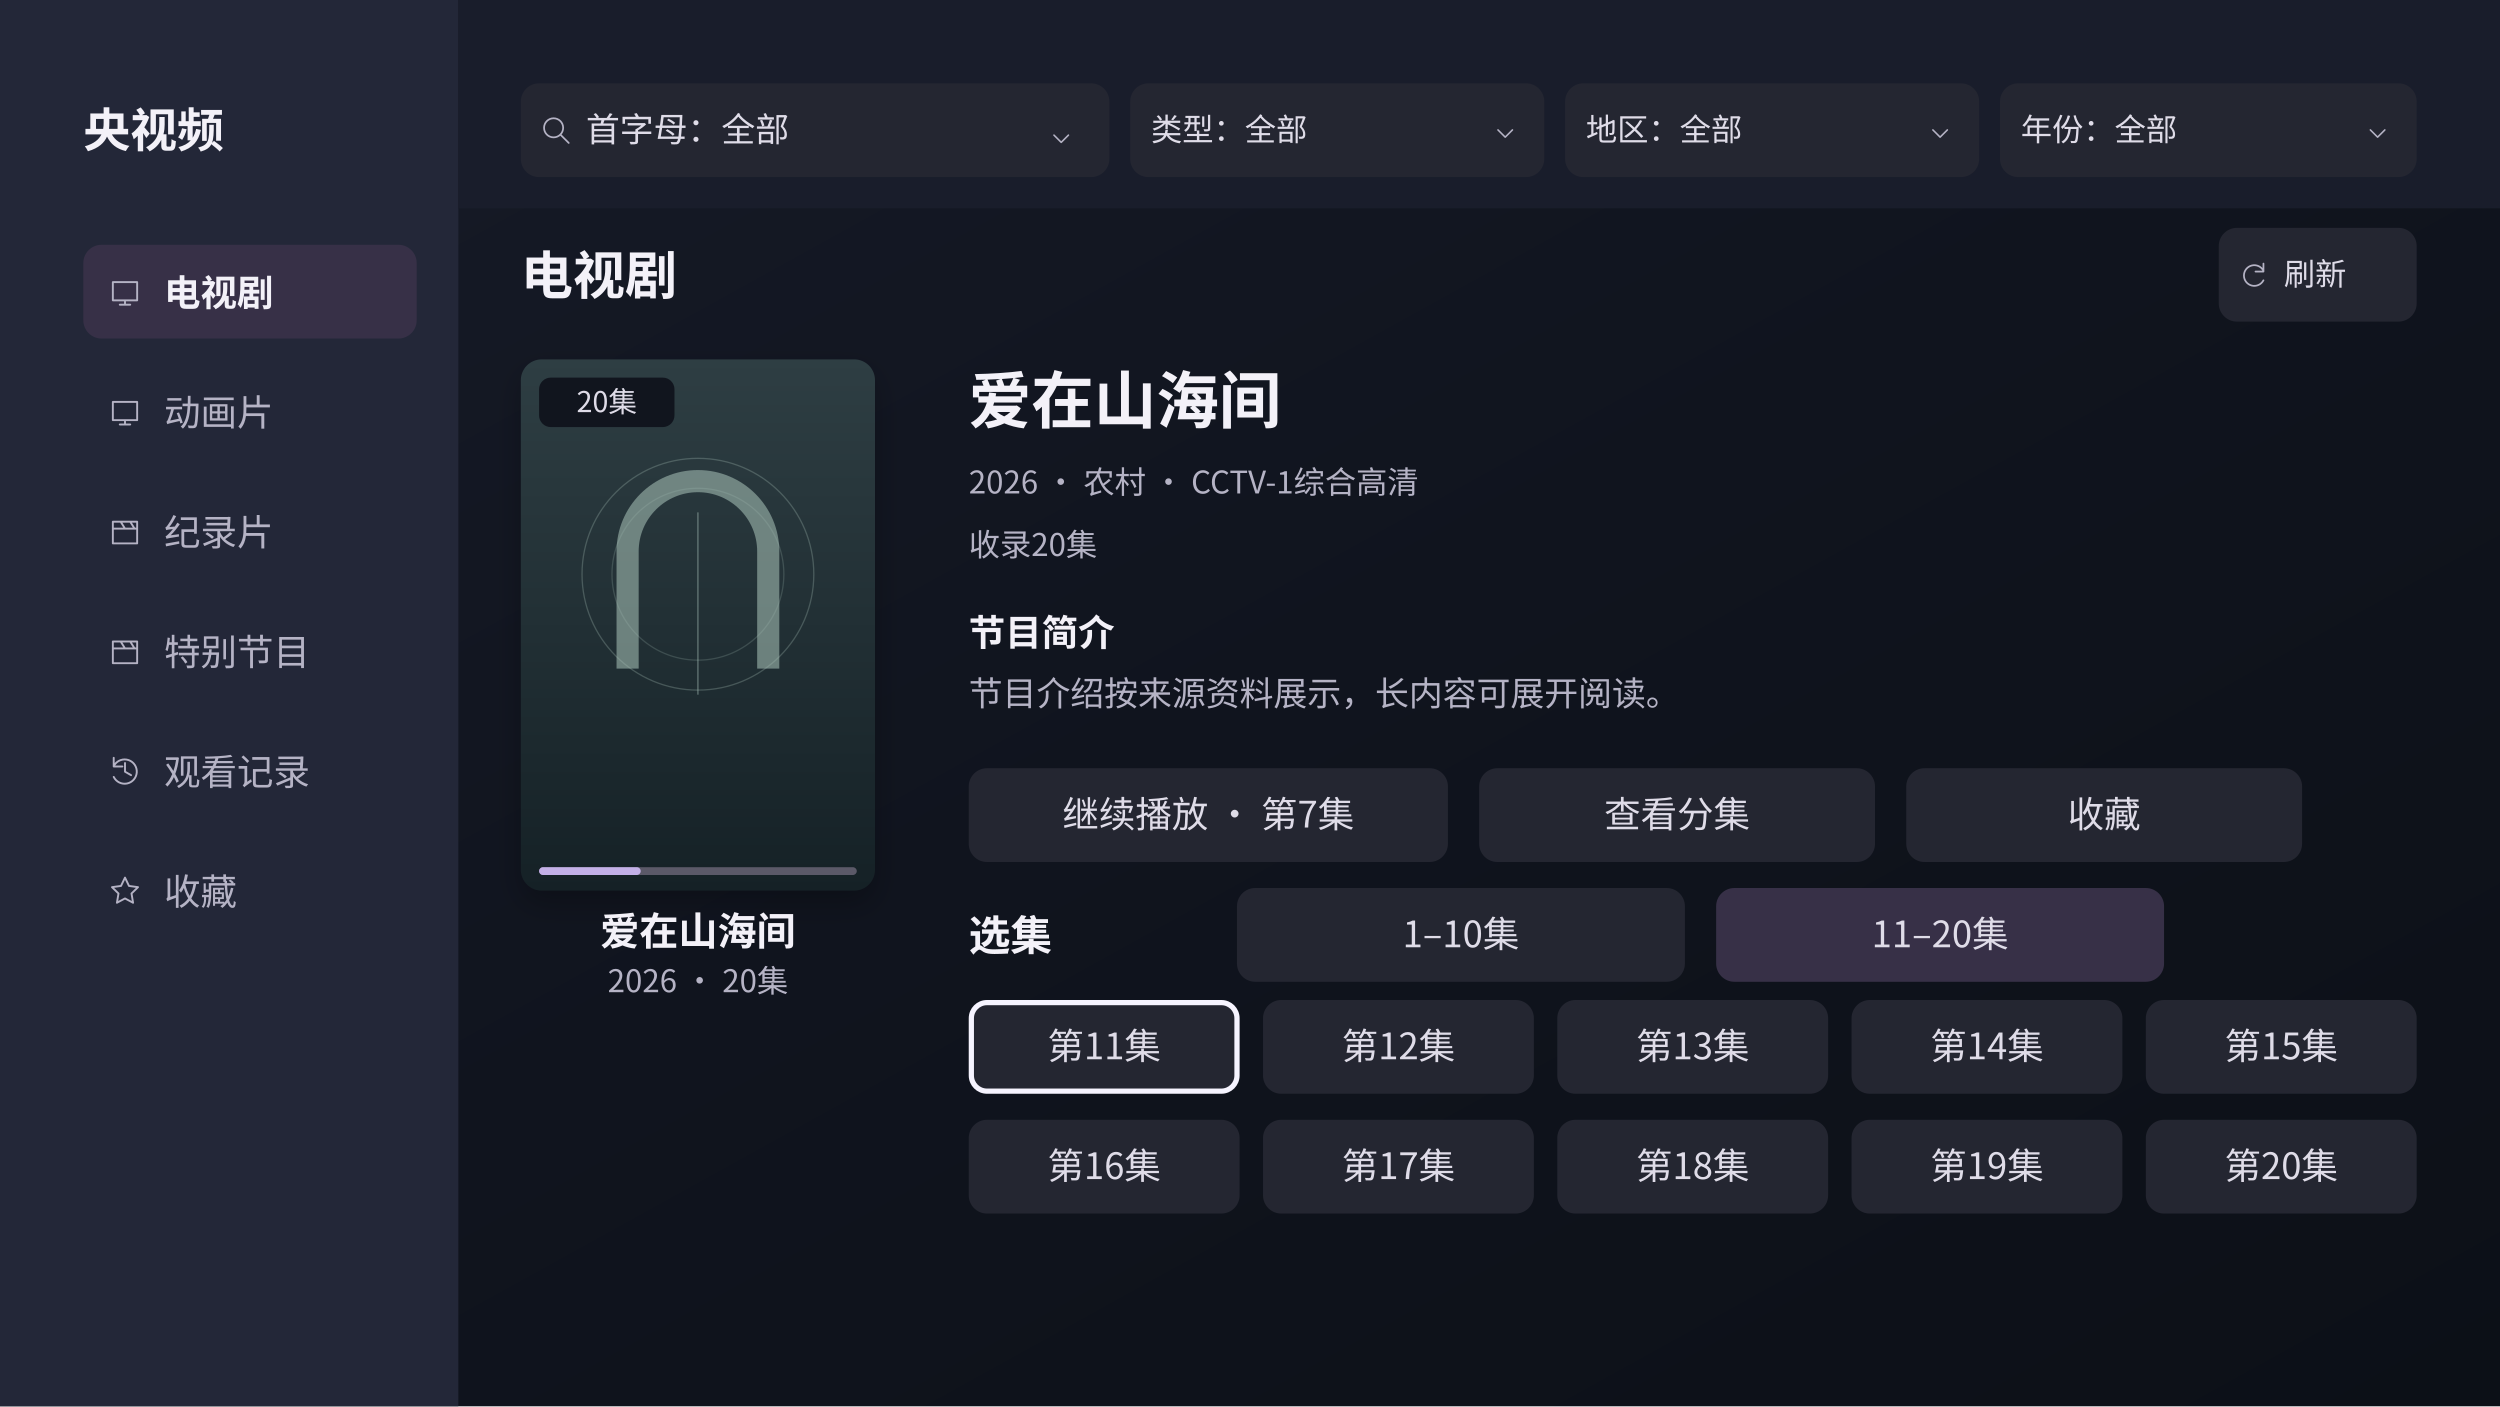
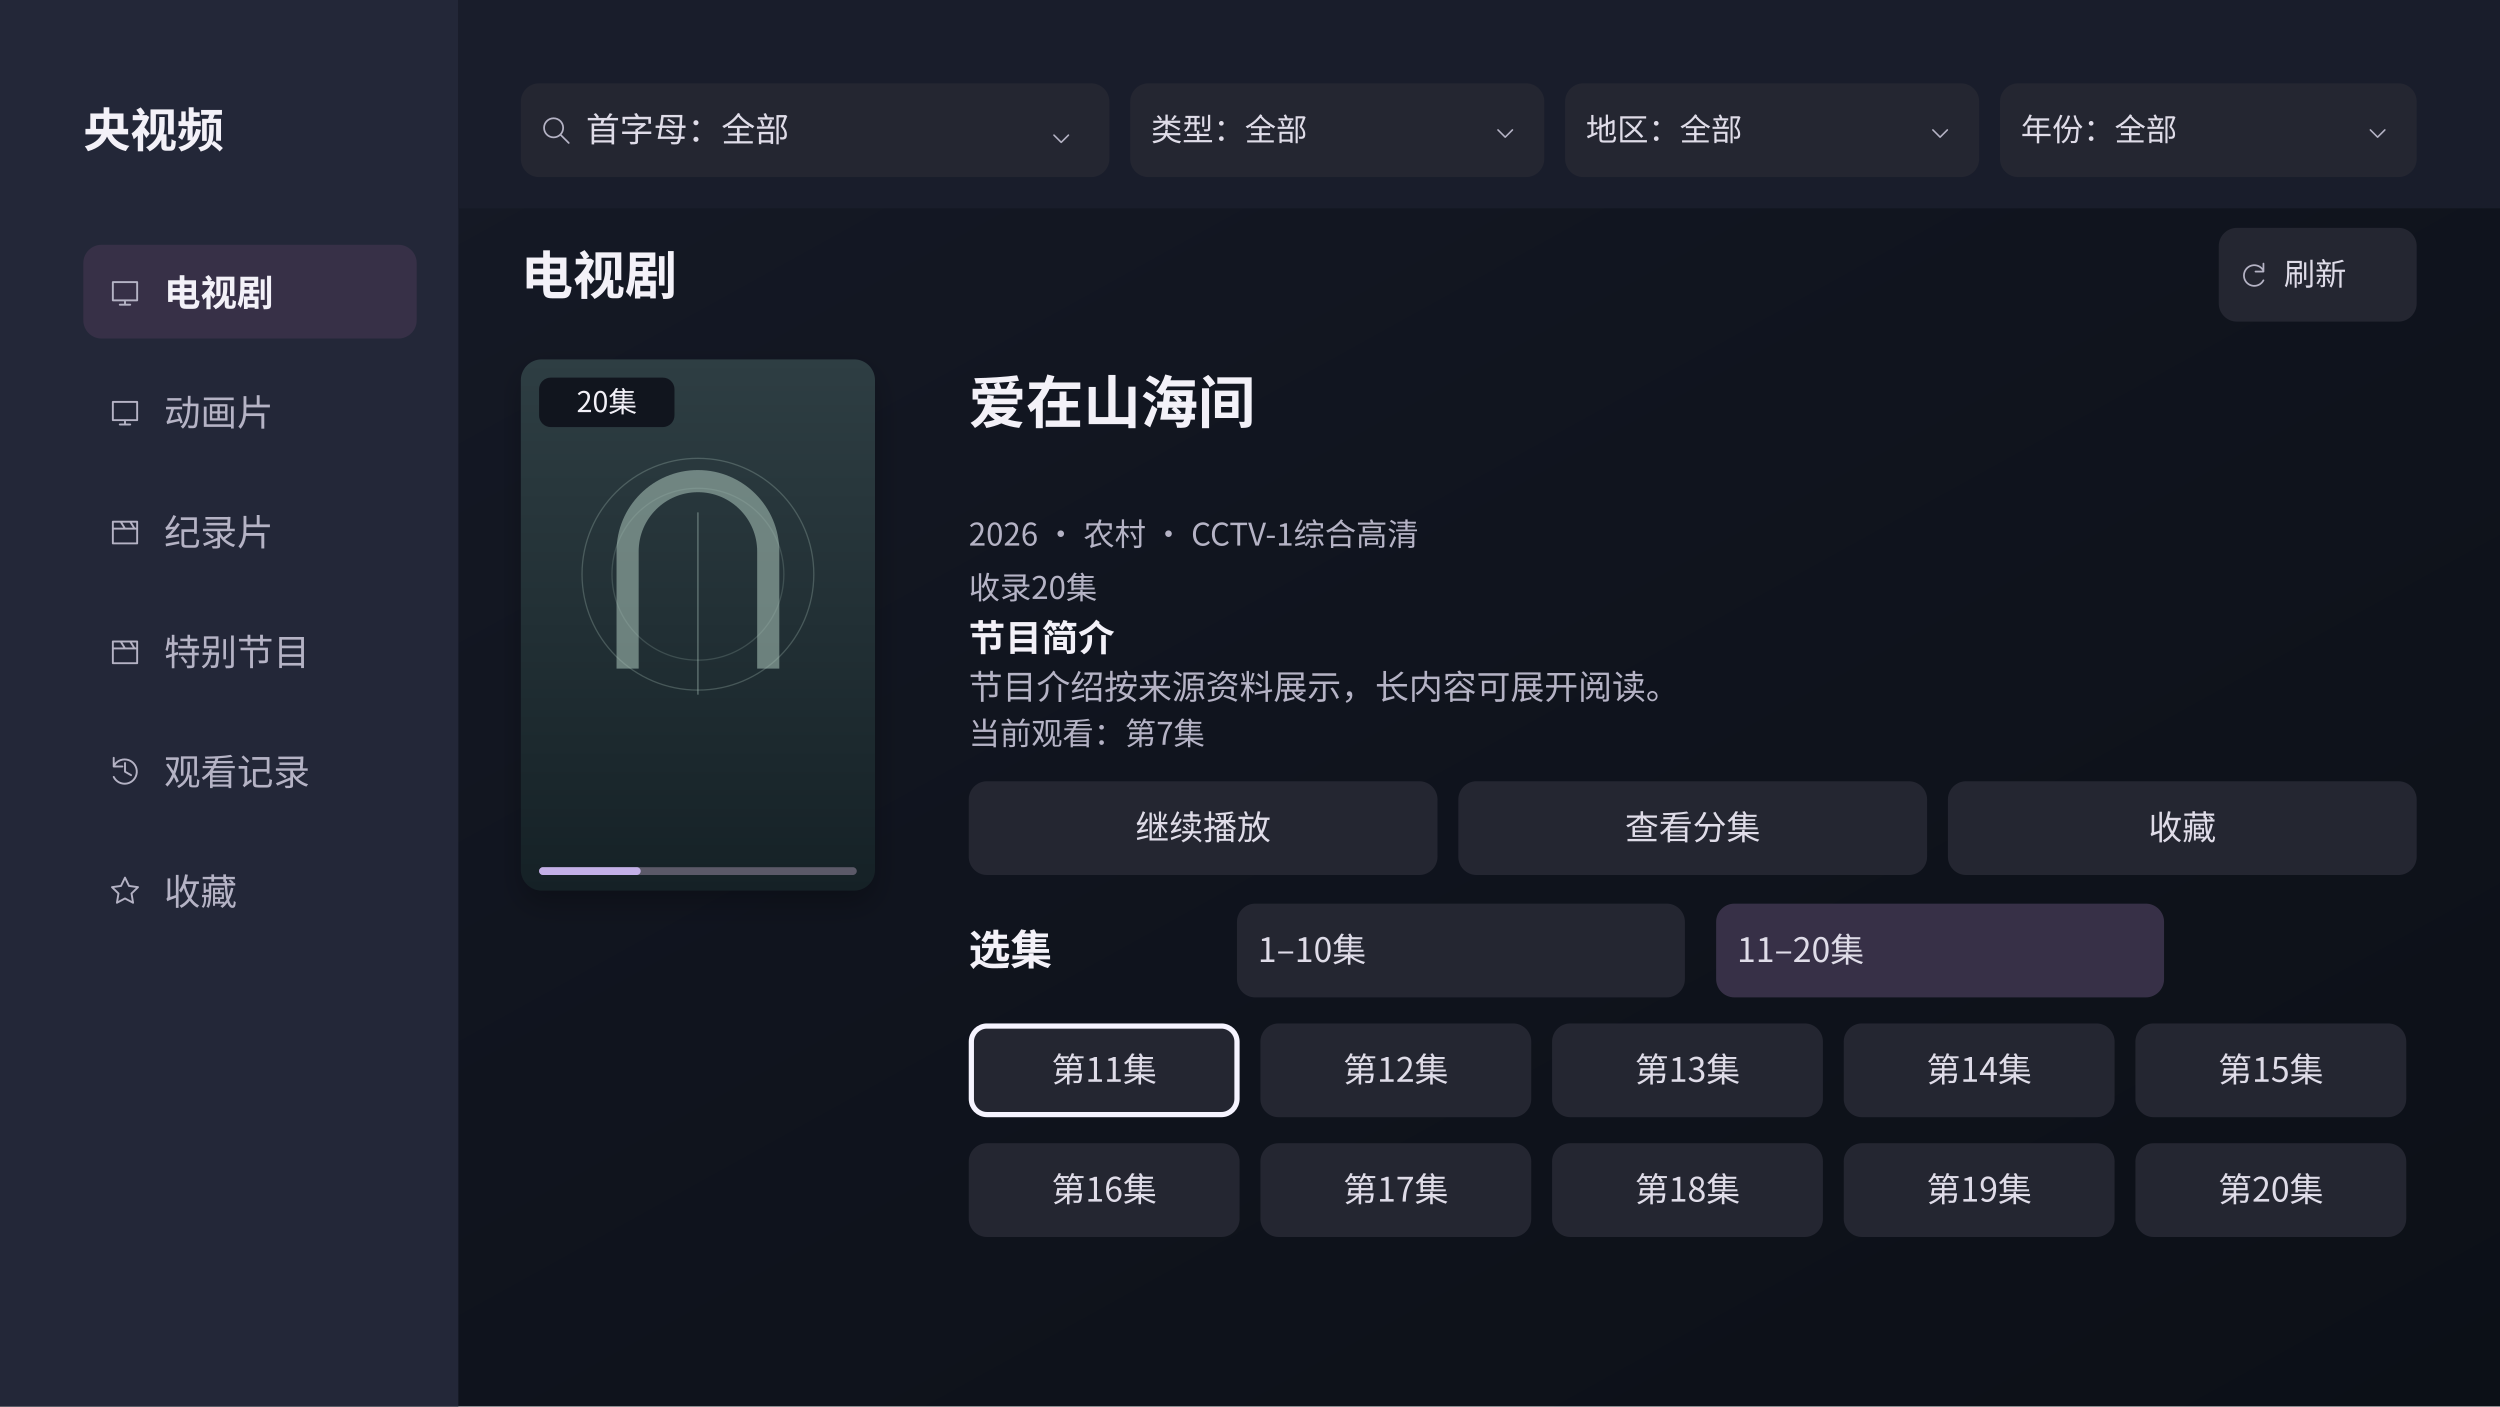
<svg xmlns="http://www.w3.org/2000/svg" width="3840" height="2160" viewBox="0 0 3840 2160" role="img" aria-labelledby="title desc">
  <defs>
    <linearGradient id="background" x2="1" y2="1">
      <stop stop-color="#171b28" />
      <stop offset=".5" stop-color="#10141e" />
      <stop offset="1" stop-color="#0c1017" />
    </linearGradient>
    <linearGradient id="sidebar" x2="1" y2="0">
      <stop stop-color="#232738" />
      <stop offset="1" stop-color="#232738" />
    </linearGradient>
    <linearGradient id="purple">
      <stop stop-color="#6652d5" />
      <stop offset="1" stop-color="#3a327d" />
    </linearGradient>
    <filter id="card-shadow" x="-15%" y="-10%" width="130%" height="130%" color-interpolation-filters="sRGB">
      <feGaussianBlur in="SourceAlpha" stdDeviation="22" />
      <feOffset dy="20" />
      <feComponentTransfer>
        <feFuncA type="linear" slope=".24" />
      </feComponentTransfer>
      <feMerge>
        <feMergeNode />
        <feMergeNode in="SourceGraphic" />
      </feMerge>
    </filter>
    <linearGradient id="fade" x2="0" y2="1">
      <stop stop-color="#0d1119" stop-opacity="0" />
      <stop offset="1" stop-color="#0d1119" />
    </linearGradient>
    <clipPath id="viewport">
      <rect x="774" y="526" width="2964" height="1506" />
    </clipPath>
  </defs>
  <rect width="3840" height="2160" fill="url(#background)" />
  <rect width="704" height="2160" fill="url(#sidebar)" />
  <rect x="704" width="3136" height="320" fill="#191d2b" />
  <g font-family="Noto Sans CJK SC, sans-serif">
-     <text x="128" y="226" font-size="72" fill="#f3f1f8" font-weight="600" text-anchor="start">央视频</text>
-     <g data-role="sidebar-entry" data-category="电视剧" data-focused="false">
-       <rect x="128" y="376" width="512" height="144" rx="28" fill="#373047" stroke="none" stroke-width="2" />
-       <g transform="translate(168 424) scale(1.333333)">
-         <path d="M4 7h28v21H4zM12 33h12M18 28v5" fill="none" stroke="#b5b3c5" stroke-width="2.2" stroke-linecap="round" stroke-linejoin="round" />
-       </g>
-       <text x="252" y="470" font-size="56" fill="#f3f1f8" font-weight="600" text-anchor="start">电视剧</text>
-     </g>
-     <g data-role="sidebar-entry" data-category="动画片" data-focused="false">
-       <rect x="128" y="560" width="512" height="144" rx="28" fill="none" stroke="none" stroke-width="2" />
-       <g transform="translate(168 608) scale(1.333333)">
-         <path d="M4 7h28v21H4zM12 33h12M18 28v5" fill="none" stroke="#b5b3c5" stroke-width="2.2" stroke-linecap="round" stroke-linejoin="round" />
-       </g>
-       <text x="252" y="654" font-size="56" fill="#b5b3c5" font-weight="400" text-anchor="start">动画片</text>
-     </g>
-     <g data-role="sidebar-entry" data-category="纪录片" data-focused="false">
-       <rect x="128" y="744" width="512" height="144" rx="28" fill="none" stroke="none" stroke-width="2" />
-       <g transform="translate(168 792) scale(1.333333)">
-         <path d="M4 7h28v25H4zM4 15h28M13 7l5 8M24 7l5 8" fill="none" stroke="#b5b3c5" stroke-width="2.2" stroke-linecap="round" stroke-linejoin="round" />
-       </g>
-       <text x="252" y="838" font-size="56" fill="#b5b3c5" font-weight="400" text-anchor="start">纪录片</text>
-     </g>
-     <g data-role="sidebar-entry" data-category="特别节目" data-focused="false">
-       <rect x="128" y="928" width="512" height="144" rx="28" fill="none" stroke="none" stroke-width="2" />
-       <g transform="translate(168 976) scale(1.333333)">
-         <path d="M4 7h28v25H4zM4 15h28M13 7l5 8M24 7l5 8" fill="none" stroke="#b5b3c5" stroke-width="2.2" stroke-linecap="round" stroke-linejoin="round" />
-       </g>
-       <text x="252" y="1022" font-size="56" fill="#b5b3c5" font-weight="400" text-anchor="start">特别节目</text>
-     </g>
-     <g data-role="sidebar-entry" data-category="观看记录" data-focused="false">
-       <rect x="128" y="1112" width="512" height="144" rx="28" fill="none" stroke="none" stroke-width="2" />
-       <g transform="translate(168 1160) scale(1.333333)">
-         <path d="M6 11a14 14 0 1 1-1 14M5 3v10h10M18 9v10l7 4" fill="none" stroke="#b5b3c5" stroke-width="2.2" stroke-linecap="round" stroke-linejoin="round" />
-       </g>
-       <text x="252" y="1206" font-size="56" fill="#b5b3c5" font-weight="400" text-anchor="start">观看记录</text>
-     </g>
-     <g data-role="sidebar-entry" data-category="收藏" data-focused="false">
-       <rect x="128" y="1296" width="512" height="144" rx="28" fill="none" stroke="none" stroke-width="2" />
-       <g transform="translate(168 1344) scale(1.333333)">
-         <path d="M18 3l4.6 9.6L33 14l-7.5 7.3L27.3 32L18 27l-9.3 5l1.8-10.7L3 14l10.4-1.4z" fill="none" stroke="#b5b3c5" stroke-width="2.2" stroke-linecap="round" stroke-linejoin="round" />
-       </g>
-       <text x="252" y="1390" font-size="56" fill="#b5b3c5" font-weight="400" text-anchor="start">收藏</text>
-     </g>
-     <g data-role="control" data-focused="false" data-disabled="false" data-label="首字母：全部" opacity="1">
-       <rect x="800" y="128" width="904" height="144" rx="28" fill="#242631" stroke="none" stroke-width="2" />
-       <g transform="translate(832 178.0) scale(1.222222)">
-         <path d="M27 15a12 12 0 1 1-24 0a12 12 0 1 1 24 0M24 24l10 10" fill="none" stroke="#b5b3c5" stroke-width="2.2" stroke-linecap="round" stroke-linejoin="round" />
-       </g>
-       <text x="900" y="217.68" font-size="52" fill="#dfdce8" font-weight="500" text-anchor="start">首字母：全部</text>
-     </g>
-     <g transform="translate(1610 192) scale(1.111111)">
-       <path d="M8 14l10 10l10-10" fill="none" stroke="#b5b3c5" stroke-width="2.2" stroke-linecap="round" stroke-linejoin="round" />
-     </g>
-     <g data-role="control" data-focused="false" data-disabled="false" data-label="类型：全部" opacity="1">
-       <rect x="1736" y="128" width="636" height="144" rx="28" fill="#242631" stroke="none" stroke-width="2" />
-       <text x="1768" y="216.32" font-size="48" fill="#dfdce8" font-weight="500" text-anchor="start">类型：全部</text>
-     </g>
-     <g transform="translate(2292 184) scale(1.111111)">
-       <path d="M8 14l10 10l10-10" fill="none" stroke="#b5b3c5" stroke-width="2.2" stroke-linecap="round" stroke-linejoin="round" />
-     </g>
-     <g data-role="control" data-focused="false" data-disabled="false" data-label="地区：全部" opacity="1">
-       <rect x="2404" y="128" width="636" height="144" rx="28" fill="#242631" stroke="none" stroke-width="2" />
-       <text x="2436" y="216.32" font-size="48" fill="#dfdce8" font-weight="500" text-anchor="start">地区：全部</text>
-     </g>
-     <g transform="translate(2960 184) scale(1.111111)">
-       <path d="M8 14l10 10l10-10" fill="none" stroke="#b5b3c5" stroke-width="2.2" stroke-linecap="round" stroke-linejoin="round" />
-     </g>
-     <g data-role="control" data-focused="false" data-disabled="false" data-label="年份：全部" opacity="1">
-       <rect x="3072" y="128" width="640" height="144" rx="28" fill="#242631" stroke="none" stroke-width="2" />
-       <text x="3104" y="216.32" font-size="48" fill="#dfdce8" font-weight="500" text-anchor="start">年份：全部</text>
-     </g>
-     <g transform="translate(3632 184) scale(1.111111)">
-       <path d="M8 14l10 10l10-10" fill="none" stroke="#b5b3c5" stroke-width="2.2" stroke-linecap="round" stroke-linejoin="round" />
-     </g>
-     <text x="800" y="452" font-size="80" fill="#f3f1f8" font-weight="650" text-anchor="start">电视剧</text>
-     <g data-role="control" data-focused="false" data-disabled="false" data-label="刷新" opacity="1">
-       <rect x="3408" y="350" width="304" height="144" rx="28" fill="#242631" stroke="none" stroke-width="2" />
-       <g transform="translate(3440 400.0) scale(1.222222)">
-         <path d="M30 13A13 13 0 1 0 30 25M30 4v10H20" fill="none" stroke="#b5b3c5" stroke-width="2.2" stroke-linecap="round" stroke-linejoin="round" />
-       </g>
-       <text x="3508" y="438.32" font-size="48" fill="#dfdce8" font-weight="500" text-anchor="start">刷新</text>
-     </g>
-     <g transform="translate(800 552) scale(1)">
-       <g data-role="media-card" data-focused="false">
+     <svg width="3840" height="2160" viewBox="0 0 3840 2160" role="img" aria-labelledby="title desc">
+       <defs>
+         <linearGradient id="background" x2="1" y2="1">
+           <stop stop-color="#171b28" />
+           <stop offset=".5" stop-color="#10141e" />
+           <stop offset="1" stop-color="#0c1017" />
+         </linearGradient>
+         <linearGradient id="sidebar" x2="1" y2="0">
+           <stop stop-color="#232738" />
+           <stop offset="1" stop-color="#232738" />
+         </linearGradient>
+         <linearGradient id="purple">
+           <stop stop-color="#6652d5" />
+           <stop offset="1" stop-color="#3a327d" />
+         </linearGradient>
+         <filter id="card-shadow" x="-15%" y="-10%" width="130%" height="130%" color-interpolation-filters="sRGB">
+           <feGaussianBlur in="SourceAlpha" stdDeviation="22" />
+           <feOffset dy="20" />
+           <feComponentTransfer>
+             <feFuncA type="linear" slope=".24" />
+           </feComponentTransfer>
+           <feMerge>
+             <feMergeNode />
+             <feMergeNode in="SourceGraphic" />
+           </feMerge>
+         </filter>
+         <linearGradient id="fade" x2="0" y2="1">
+           <stop stop-color="#0d1119" stop-opacity="0" />
+           <stop offset="1" stop-color="#0d1119" />
+         </linearGradient>
+         <clipPath id="viewport">
+           <rect x="774" y="526" width="2964" height="1506" />
+         </clipPath>
+       </defs>
+       <rect width="3840" height="2160" fill="url(#background)" />
+       <rect width="704" height="2160" fill="url(#sidebar)" />
+       <rect x="704" width="3136" height="320" fill="#191d2b" />
+       <g font-family="Noto Sans CJK SC, sans-serif">
+         <text x="128" y="226" font-size="72" fill="#f3f1f8" font-weight="600" text-anchor="start">央视频</text>
+         <g data-role="sidebar-entry" data-category="电视剧" data-focused="false">
+           <rect x="128" y="376" width="512" height="144" rx="28" fill="#373047" stroke="none" stroke-width="2" />
+           <g transform="translate(168 424) scale(1.333333)">
+             <path d="M4 7h28v21H4zM12 33h12M18 28v5" fill="none" stroke="#b5b3c5" stroke-width="2.2" stroke-linecap="round" stroke-linejoin="round" />
+           </g>
+           <text x="252" y="470" font-size="56" fill="#f3f1f8" font-weight="600" text-anchor="start">电视剧</text>
+         </g>
+         <g data-role="sidebar-entry" data-category="动画片" data-focused="false">
+           <rect x="128" y="560" width="512" height="144" rx="28" fill="none" stroke="none" stroke-width="2" />
+           <g transform="translate(168 608) scale(1.333333)">
+             <path d="M4 7h28v21H4zM12 33h12M18 28v5" fill="none" stroke="#b5b3c5" stroke-width="2.2" stroke-linecap="round" stroke-linejoin="round" />
+           </g>
+           <text x="252" y="654" font-size="56" fill="#b5b3c5" font-weight="400" text-anchor="start">动画片</text>
+         </g>
+         <g data-role="sidebar-entry" data-category="纪录片" data-focused="false">
+           <rect x="128" y="744" width="512" height="144" rx="28" fill="none" stroke="none" stroke-width="2" />
+           <g transform="translate(168 792) scale(1.333333)">
+             <path d="M4 7h28v25H4zM4 15h28M13 7l5 8M24 7l5 8" fill="none" stroke="#b5b3c5" stroke-width="2.2" stroke-linecap="round" stroke-linejoin="round" />
+           </g>
+           <text x="252" y="838" font-size="56" fill="#b5b3c5" font-weight="400" text-anchor="start">纪录片</text>
+         </g>
+         <g data-role="sidebar-entry" data-category="特别节目" data-focused="false">
+           <rect x="128" y="928" width="512" height="144" rx="28" fill="none" stroke="none" stroke-width="2" />
+           <g transform="translate(168 976) scale(1.333333)">
+             <path d="M4 7h28v25H4zM4 15h28M13 7l5 8M24 7l5 8" fill="none" stroke="#b5b3c5" stroke-width="2.2" stroke-linecap="round" stroke-linejoin="round" />
+           </g>
+           <text x="252" y="1022" font-size="56" fill="#b5b3c5" font-weight="400" text-anchor="start">特别节目</text>
+         </g>
+         <g data-role="sidebar-entry" data-category="观看记录" data-focused="false">
+           <rect x="128" y="1112" width="512" height="144" rx="28" fill="none" stroke="none" stroke-width="2" />
+           <g transform="translate(168 1160) scale(1.333333)">
+             <path d="M6 11a14 14 0 1 1-1 14M5 3v10h10M18 9v10l7 4" fill="none" stroke="#b5b3c5" stroke-width="2.2" stroke-linecap="round" stroke-linejoin="round" />
+           </g>
+           <text x="252" y="1206" font-size="56" fill="#b5b3c5" font-weight="400" text-anchor="start">观看记录</text>
+         </g>
+         <g data-role="sidebar-entry" data-category="收藏" data-focused="false">
+           <rect x="128" y="1296" width="512" height="144" rx="28" fill="none" stroke="none" stroke-width="2" />
+           <g transform="translate(168 1344) scale(1.333333)">
+             <path d="M18 3l4.6 9.6L33 14l-7.5 7.3L27.3 32L18 27l-9.3 5l1.8-10.7L3 14l10.4-1.4z" fill="none" stroke="#b5b3c5" stroke-width="2.2" stroke-linecap="round" stroke-linejoin="round" />
+           </g>
+           <text x="252" y="1390" font-size="56" fill="#b5b3c5" font-weight="400" text-anchor="start">收藏</text>
+         </g>
+         <g data-role="control" data-focused="false" data-disabled="false" data-label="首字母：全部" opacity="1">
+           <rect x="800" y="128" width="904" height="144" rx="28" fill="#242631" stroke="none" stroke-width="2" />
+           <g transform="translate(832 178.0) scale(1.222222)">
+             <path d="M27 15a12 12 0 1 1-24 0a12 12 0 1 1 24 0M24 24l10 10" fill="none" stroke="#b5b3c5" stroke-width="2.2" stroke-linecap="round" stroke-linejoin="round" />
+           </g>
+           <text x="900" y="217.68" font-size="52" fill="#dfdce8" font-weight="500" text-anchor="start">首字母：全部</text>
+         </g>
+         <g transform="translate(1610 192) scale(1.111111)">
+           <path d="M8 14l10 10l10-10" fill="none" stroke="#b5b3c5" stroke-width="2.2" stroke-linecap="round" stroke-linejoin="round" />
+         </g>
+         <g data-role="control" data-focused="false" data-disabled="false" data-label="类型：全部" opacity="1">
+           <rect x="1736" y="128" width="636" height="144" rx="28" fill="#242631" stroke="none" stroke-width="2" />
+           <text x="1768" y="216.32" font-size="48" fill="#dfdce8" font-weight="500" text-anchor="start">类型：全部</text>
+         </g>
+         <g transform="translate(2292 184) scale(1.111111)">
+           <path d="M8 14l10 10l10-10" fill="none" stroke="#b5b3c5" stroke-width="2.2" stroke-linecap="round" stroke-linejoin="round" />
+         </g>
+         <g data-role="control" data-focused="false" data-disabled="false" data-label="地区：全部" opacity="1">
+           <rect x="2404" y="128" width="636" height="144" rx="28" fill="#242631" stroke="none" stroke-width="2" />
+           <text x="2436" y="216.32" font-size="48" fill="#dfdce8" font-weight="500" text-anchor="start">地区：全部</text>
+         </g>
+         <g transform="translate(2960 184) scale(1.111111)">
+           <path d="M8 14l10 10l10-10" fill="none" stroke="#b5b3c5" stroke-width="2.2" stroke-linecap="round" stroke-linejoin="round" />
+         </g>
+         <g data-role="control" data-focused="false" data-disabled="false" data-label="年份：全部" opacity="1">
+           <rect x="3072" y="128" width="640" height="144" rx="28" fill="#242631" stroke="none" stroke-width="2" />
+           <text x="3104" y="216.32" font-size="48" fill="#dfdce8" font-weight="500" text-anchor="start">年份：全部</text>
+         </g>
+         <g transform="translate(3632 184) scale(1.111111)">
+           <path d="M8 14l10 10l10-10" fill="none" stroke="#b5b3c5" stroke-width="2.2" stroke-linecap="round" stroke-linejoin="round" />
+         </g>
+         <text x="800" y="452" font-size="80" fill="#f3f1f8" font-weight="650" text-anchor="start">电视剧</text>
+         <g data-role="control" data-focused="false" data-disabled="false" data-label="刷新" opacity="1">
+           <rect x="3408" y="350" width="304" height="144" rx="28" fill="#242631" stroke="none" stroke-width="2" />
+           <g transform="translate(3440 400.0) scale(1.222222)">
+             <path d="M30 13A13 13 0 1 0 30 25M30 4v10H20" fill="none" stroke="#b5b3c5" stroke-width="2.2" stroke-linecap="round" stroke-linejoin="round" />
+           </g>
+           <text x="3508" y="438.32" font-size="48" fill="#dfdce8" font-weight="500" text-anchor="start">刷新</text>
+         </g>
        <defs>
-           <linearGradient id="art-0" x2="0" y2="1">
-             <stop stop-color="#2e3e43" />
-             <stop offset="1" stop-color="#152126" />
-           </linearGradient>
-           <clipPath id="clip-0">
-             <rect x="0" y="0" width="544" height="816" rx="32" fill="white" stroke="none" stroke-width="2" />
+           <clipPath id="detail-viewport">
+             <rect x="774" y="526" width="2964" height="1506" />
          </clipPath>
        </defs>
-         <g filter="url(#card-shadow)">
-           <rect x="0" y="0" width="544" height="816" rx="32" fill="url(#art-0)" stroke="none" stroke-width="2" />
-         </g>
-         <g clip-path="url(#clip-0)">
-           <circle cx="272" cy="330" r="178" fill="none" stroke="#a4bdb4" stroke-width="2" opacity=".3" />
-           <circle cx="272" cy="330" r="132" fill="none" stroke="#a4bdb4" stroke-width="2" opacity=".22" />
-           <path d="M164 475V295a108 108 0 0 1 216 0v180" fill="none" stroke="#a4bdb4" stroke-width="34" opacity=".58" />
-           <path d="M272 235v280" stroke="#a4bdb4" stroke-width="2" opacity=".5" />
-         </g>
-         <g data-role="watch-progress" data-progress="0.32">
-           <rect x="28" y="780" width="488" height="12" rx="6" fill="#5b5968" stroke="none" stroke-width="2" />
-           <rect x="28" y="780" width="156.16" height="12" rx="6" fill="#c3b0e7" stroke="none" stroke-width="2" />
-         </g>
-         <g data-role="card-caption">
-           <text x="272" y="900" font-size="60" fill="#f3f1f8" font-weight="600" text-anchor="middle">爱在山海间</text>
-           <text x="272" y="972" font-size="48" fill="#b5b3c5" font-weight="400" text-anchor="middle">2026 · 20集</text>
+         <g clip-path="url(#detail-viewport)" data-role="detail-body">
+           <g data-role="media-card" data-focused="false">
+             <defs>
+               <linearGradient id="art-0" x2="0" y2="1">
+                 <stop stop-color="#2e3e43" />
+                 <stop offset="1" stop-color="#152126" />
+               </linearGradient>
+               <clipPath id="clip-0">
+                 <rect x="800" y="552" width="544" height="816" rx="32" fill="white" stroke="none" stroke-width="2" />
+               </clipPath>
+             </defs>
+             <g filter="url(#card-shadow)">
+               <rect x="800" y="552" width="544" height="816" rx="32" fill="url(#art-0)" stroke="none" stroke-width="2" />
+             </g>
+             <g clip-path="url(#clip-0)">
+               <circle cx="1072" cy="882" r="178" fill="none" stroke="#a4bdb4" stroke-width="2" opacity=".3" />
+               <circle cx="1072" cy="882" r="132" fill="none" stroke="#a4bdb4" stroke-width="2" opacity=".22" />
+               <path d="M964 1027V847a108 108 0 0 1 216 0v180" fill="none" stroke="#a4bdb4" stroke-width="34" opacity=".58" />
+               <path d="M1072 787v280" stroke="#a4bdb4" stroke-width="2" opacity=".5" />
+             </g>
+             <g data-role="watch-progress" data-progress="0.32">
+               <rect x="828" y="1332" width="488" height="12" rx="6" fill="#5b5968" stroke="none" stroke-width="2" />
+               <rect x="828" y="1332" width="156.16" height="12" rx="6" fill="#c3b0e7" stroke="none" stroke-width="2" />
+             </g>
+           </g>
+           <rect x="828" y="580" width="208" height="76" rx="18" fill="#11151e" stroke="none" stroke-width="2" />
+           <text x="932" y="633" font-size="44" fill="#f3f1f8" font-weight="500" text-anchor="middle">20集</text>
+           <text x="1488" y="650" font-size="88" fill="#f3f1f8" font-weight="650" text-anchor="start">爱在山海间</text>
+           <text x="1488" y="838" font-size="48" fill="#b5b3c5" font-weight="400" text-anchor="start">2026 · 农村 · CCTV-1综合高清</text>
+           <text x="1488" y="920" font-size="48" fill="#b5b3c5" font-weight="400" text-anchor="start">收录20集</text>
+           <text x="1488" y="1000" font-size="56" fill="#f3f1f8" font-weight="600" text-anchor="start">节目简介</text>
+           <text x="1488" y="1074" font-size="52" fill="#b5b3c5" font-weight="400" text-anchor="start">节目介绍按来源资料展示，长内容可展开阅读。</text>
+           <g data-role="detail-actions">
+             <g data-role="control" data-focused="false" data-disabled="false" data-label="继续播放" opacity="1">
+               <rect x="1488.0" y="1200" width="720.0" height="144" rx="28" fill="#242631" stroke="none" stroke-width="2" />
+               <text x="1848.0" y="1289.68" font-size="52" fill="#dfdce8" font-weight="500" text-anchor="middle">继续播放</text>
+             </g>
+             <g data-role="control" data-focused="false" data-disabled="false" data-label="查看分集" opacity="1">
+               <rect x="2240.0" y="1200" width="720.0" height="144" rx="28" fill="#242631" stroke="none" stroke-width="2" />
+               <text x="2600.0" y="1289.68" font-size="52" fill="#dfdce8" font-weight="500" text-anchor="middle">查看分集</text>
+             </g>
+             <g data-role="control" data-focused="false" data-disabled="false" data-label="收藏" opacity="1">
+               <rect x="2992.0" y="1200" width="720.0" height="144" rx="28" fill="#242631" stroke="none" stroke-width="2" />
+               <text x="3352.0" y="1289.68" font-size="52" fill="#dfdce8" font-weight="500" text-anchor="middle">收藏</text>
+             </g>
+           </g>
+           <text x="1488" y="1144" font-size="48" fill="#b5b3c5" font-weight="400" text-anchor="start">当前观看：第7集</text>
+           <g data-role="detail-episodes">
+             <text x="1488" y="1482" font-size="64" fill="#f3f1f8" font-weight="600" text-anchor="start">选集</text>
+             <g data-role="control" data-focused="false" data-disabled="false" data-label="1–10集" opacity="1">
+               <rect x="1900" y="1388" width="688" height="144" rx="28" fill="#242631" stroke="none" stroke-width="2" />
+               <text x="1932" y="1477.68" font-size="52" fill="#dfdce8" font-weight="500" text-anchor="start">1–10集</text>
+             </g>
+             <g data-role="control" data-focused="false" data-disabled="false" data-label="11–20集" opacity="1">
+               <rect x="2636" y="1388" width="688" height="144" rx="28" fill="#373047" stroke="none" stroke-width="2" />
+               <text x="2668" y="1477.68" font-size="52" fill="#dfdce8" font-weight="500" text-anchor="start">11–20集</text>
+             </g>
+             <g data-role="control" data-focused="true" data-disabled="false" data-label="第11集" opacity="1">
+               <rect x="1488" y="1572" width="416" height="144" rx="28" fill="#242631" stroke="none" stroke-width="2" />
+               <rect x="1492" y="1576" width="408" height="136" rx="24" fill="none" stroke="#f6f4ff" stroke-width="8" />
+               <text x="1696.0" y="1661.68" font-size="52" fill="#dfdce8" font-weight="500" text-anchor="middle">第11集</text>
+             </g>
+             <g data-role="control" data-focused="false" data-disabled="false" data-label="第12集" opacity="1">
+               <rect x="1936" y="1572" width="416" height="144" rx="28" fill="#242631" stroke="none" stroke-width="2" />
+               <text x="2144.0" y="1661.68" font-size="52" fill="#dfdce8" font-weight="500" text-anchor="middle">第12集</text>
+             </g>
+             <g data-role="control" data-focused="false" data-disabled="false" data-label="第13集" opacity="1">
+               <rect x="2384" y="1572" width="416" height="144" rx="28" fill="#242631" stroke="none" stroke-width="2" />
+               <text x="2592.0" y="1661.68" font-size="52" fill="#dfdce8" font-weight="500" text-anchor="middle">第13集</text>
+             </g>
+             <g data-role="control" data-focused="false" data-disabled="false" data-label="第14集" opacity="1">
+               <rect x="2832" y="1572" width="416" height="144" rx="28" fill="#242631" stroke="none" stroke-width="2" />
+               <text x="3040.0" y="1661.68" font-size="52" fill="#dfdce8" font-weight="500" text-anchor="middle">第14集</text>
+             </g>
+             <g data-role="control" data-focused="false" data-disabled="false" data-label="第15集" opacity="1">
+               <rect x="3280" y="1572" width="416" height="144" rx="28" fill="#242631" stroke="none" stroke-width="2" />
+               <text x="3488.0" y="1661.68" font-size="52" fill="#dfdce8" font-weight="500" text-anchor="middle">第15集</text>
+             </g>
+             <g data-role="control" data-focused="false" data-disabled="false" data-label="第16集" opacity="1">
+               <rect x="1488" y="1756" width="416" height="144" rx="28" fill="#242631" stroke="none" stroke-width="2" />
+               <text x="1696.0" y="1845.68" font-size="52" fill="#dfdce8" font-weight="500" text-anchor="middle">第16集</text>
+             </g>
+             <g data-role="control" data-focused="false" data-disabled="false" data-label="第17集" opacity="1">
+               <rect x="1936" y="1756" width="416" height="144" rx="28" fill="#242631" stroke="none" stroke-width="2" />
+               <text x="2144.0" y="1845.68" font-size="52" fill="#dfdce8" font-weight="500" text-anchor="middle">第17集</text>
+             </g>
+             <g data-role="control" data-focused="false" data-disabled="false" data-label="第18集" opacity="1">
+               <rect x="2384" y="1756" width="416" height="144" rx="28" fill="#242631" stroke="none" stroke-width="2" />
+               <text x="2592.0" y="1845.68" font-size="52" fill="#dfdce8" font-weight="500" text-anchor="middle">第18集</text>
+             </g>
+             <g data-role="control" data-focused="false" data-disabled="false" data-label="第19集" opacity="1">
+               <rect x="2832" y="1756" width="416" height="144" rx="28" fill="#242631" stroke="none" stroke-width="2" />
+               <text x="3040.0" y="1845.68" font-size="52" fill="#dfdce8" font-weight="500" text-anchor="middle">第19集</text>
+             </g>
+             <g data-role="control" data-focused="false" data-disabled="false" data-label="第20集" opacity="1">
+               <rect x="3280" y="1756" width="416" height="144" rx="28" fill="#242631" stroke="none" stroke-width="2" />
+               <text x="3488.0" y="1845.68" font-size="52" fill="#dfdce8" font-weight="500" text-anchor="middle">第20集</text>
+             </g>
+           </g>
        </g>
      </g>
-       <rect x="28" y="28" width="208" height="76" rx="18" fill="#11151e" stroke="none" stroke-width="2" />
-       <text x="132" y="81" font-size="44" fill="#dfdce8" font-weight="500" text-anchor="middle">20集</text>
-     </g>
-     <text x="1488" y="650" font-size="96" fill="#f3f1f8" font-weight="650" text-anchor="start">爱在山海间</text>
-     <text x="1488" y="758" font-size="48" fill="#b5b3c5" font-weight="400" text-anchor="start">2026 · 农村 · CCTV-1综合高清</text>
-     <text x="1488" y="854" font-size="48" fill="#b5b3c5" font-weight="400" text-anchor="start">收录20集</text>
-     <text x="1488" y="992" font-size="56" fill="#f3f1f8" font-weight="600" text-anchor="start">节目简介</text>
-     <text x="1488" y="1084" font-size="52" fill="#b5b3c5" font-weight="400" text-anchor="start">节目介绍按来源资料展示，长内容可展开阅读。</text>
-     <g data-role="control" data-focused="false" data-disabled="false" data-label="继续播放 · 第7集" opacity="1">
-       <rect x="1488" y="1180" width="736" height="144" rx="28" fill="#242631" stroke="none" stroke-width="2" />
-       <text x="1856.0" y="1271.04" font-size="56" fill="#dfdce8" font-weight="500" text-anchor="middle">继续播放 · 第7集</text>
-     </g>
-     <g data-role="control" data-focused="false" data-disabled="false" data-label="查看分集" opacity="1">
-       <rect x="2272" y="1180" width="608" height="144" rx="28" fill="#242631" stroke="none" stroke-width="2" />
-       <text x="2576.0" y="1271.04" font-size="56" fill="#dfdce8" font-weight="500" text-anchor="middle">查看分集</text>
-     </g>
-     <g data-role="control" data-focused="false" data-disabled="false" data-label="收藏" opacity="1">
-       <rect x="2928" y="1180" width="608" height="144" rx="28" fill="#242631" stroke="none" stroke-width="2" />
-       <text x="3232.0" y="1271.04" font-size="56" fill="#dfdce8" font-weight="500" text-anchor="middle">收藏</text>
-     </g>
-     <text x="1488" y="1460" font-size="64" fill="#f3f1f8" font-weight="600" text-anchor="start">选集</text>
-     <g data-role="control" data-focused="false" data-disabled="false" data-label="1–10集" opacity="1">
-       <rect x="1900" y="1364" width="688" height="144" rx="28" fill="#242631" stroke="none" stroke-width="2" />
-       <text x="2244.0" y="1455.04" font-size="56" fill="#dfdce8" font-weight="500" text-anchor="middle">1–10集</text>
-     </g>
-     <g data-role="control" data-focused="false" data-disabled="false" data-label="11–20集" opacity="1">
-       <rect x="2636" y="1364" width="688" height="144" rx="28" fill="#373047" stroke="none" stroke-width="2" />
-       <text x="2980.0" y="1455.04" font-size="56" fill="#dfdce8" font-weight="500" text-anchor="middle">11–20集</text>
-     </g>
-     <g data-role="control" data-focused="true" data-disabled="false" data-label="第11集" opacity="1">
-       <rect x="1488" y="1536" width="416" height="144" rx="28" fill="#242631" stroke="none" stroke-width="2" />
-       <rect x="1492" y="1540" width="408" height="136" rx="24" fill="none" stroke="#f6f4ff" stroke-width="8" />
-       <text x="1696.0" y="1627.04" font-size="56" fill="#dfdce8" font-weight="500" text-anchor="middle">第11集</text>
-     </g>
-     <g data-role="control" data-focused="false" data-disabled="false" data-label="第12集" opacity="1">
-       <rect x="1940" y="1536" width="416" height="144" rx="28" fill="#242631" stroke="none" stroke-width="2" />
-       <text x="2148.0" y="1627.04" font-size="56" fill="#dfdce8" font-weight="500" text-anchor="middle">第12集</text>
-     </g>
-     <g data-role="control" data-focused="false" data-disabled="false" data-label="第13集" opacity="1">
-       <rect x="2392" y="1536" width="416" height="144" rx="28" fill="#242631" stroke="none" stroke-width="2" />
-       <text x="2600.0" y="1627.04" font-size="56" fill="#dfdce8" font-weight="500" text-anchor="middle">第13集</text>
-     </g>
-     <g data-role="control" data-focused="false" data-disabled="false" data-label="第14集" opacity="1">
-       <rect x="2844" y="1536" width="416" height="144" rx="28" fill="#242631" stroke="none" stroke-width="2" />
-       <text x="3052.0" y="1627.04" font-size="56" fill="#dfdce8" font-weight="500" text-anchor="middle">第14集</text>
-     </g>
-     <g data-role="control" data-focused="false" data-disabled="false" data-label="第15集" opacity="1">
-       <rect x="3296" y="1536" width="416" height="144" rx="28" fill="#242631" stroke="none" stroke-width="2" />
-       <text x="3504.0" y="1627.04" font-size="56" fill="#dfdce8" font-weight="500" text-anchor="middle">第15集</text>
-     </g>
-     <g data-role="control" data-focused="false" data-disabled="false" data-label="第16集" opacity="1">
-       <rect x="1488" y="1720" width="416" height="144" rx="28" fill="#242631" stroke="none" stroke-width="2" />
-       <text x="1696.0" y="1811.04" font-size="56" fill="#dfdce8" font-weight="500" text-anchor="middle">第16集</text>
-     </g>
-     <g data-role="control" data-focused="false" data-disabled="false" data-label="第17集" opacity="1">
-       <rect x="1940" y="1720" width="416" height="144" rx="28" fill="#242631" stroke="none" stroke-width="2" />
-       <text x="2148.0" y="1811.04" font-size="56" fill="#dfdce8" font-weight="500" text-anchor="middle">第17集</text>
-     </g>
-     <g data-role="control" data-focused="false" data-disabled="false" data-label="第18集" opacity="1">
-       <rect x="2392" y="1720" width="416" height="144" rx="28" fill="#242631" stroke="none" stroke-width="2" />
-       <text x="2600.0" y="1811.04" font-size="56" fill="#dfdce8" font-weight="500" text-anchor="middle">第18集</text>
-     </g>
-     <g data-role="control" data-focused="false" data-disabled="false" data-label="第19集" opacity="1">
-       <rect x="2844" y="1720" width="416" height="144" rx="28" fill="#242631" stroke="none" stroke-width="2" />
-       <text x="3052.0" y="1811.04" font-size="56" fill="#dfdce8" font-weight="500" text-anchor="middle">第19集</text>
-     </g>
-     <g data-role="control" data-focused="false" data-disabled="false" data-label="第20集" opacity="1">
-       <rect x="3296" y="1720" width="416" height="144" rx="28" fill="#242631" stroke="none" stroke-width="2" />
-       <text x="3504.0" y="1811.04" font-size="56" fill="#dfdce8" font-weight="500" text-anchor="middle">第20集</text>
-     </g>
+     </svg>
  </g>
</svg>
